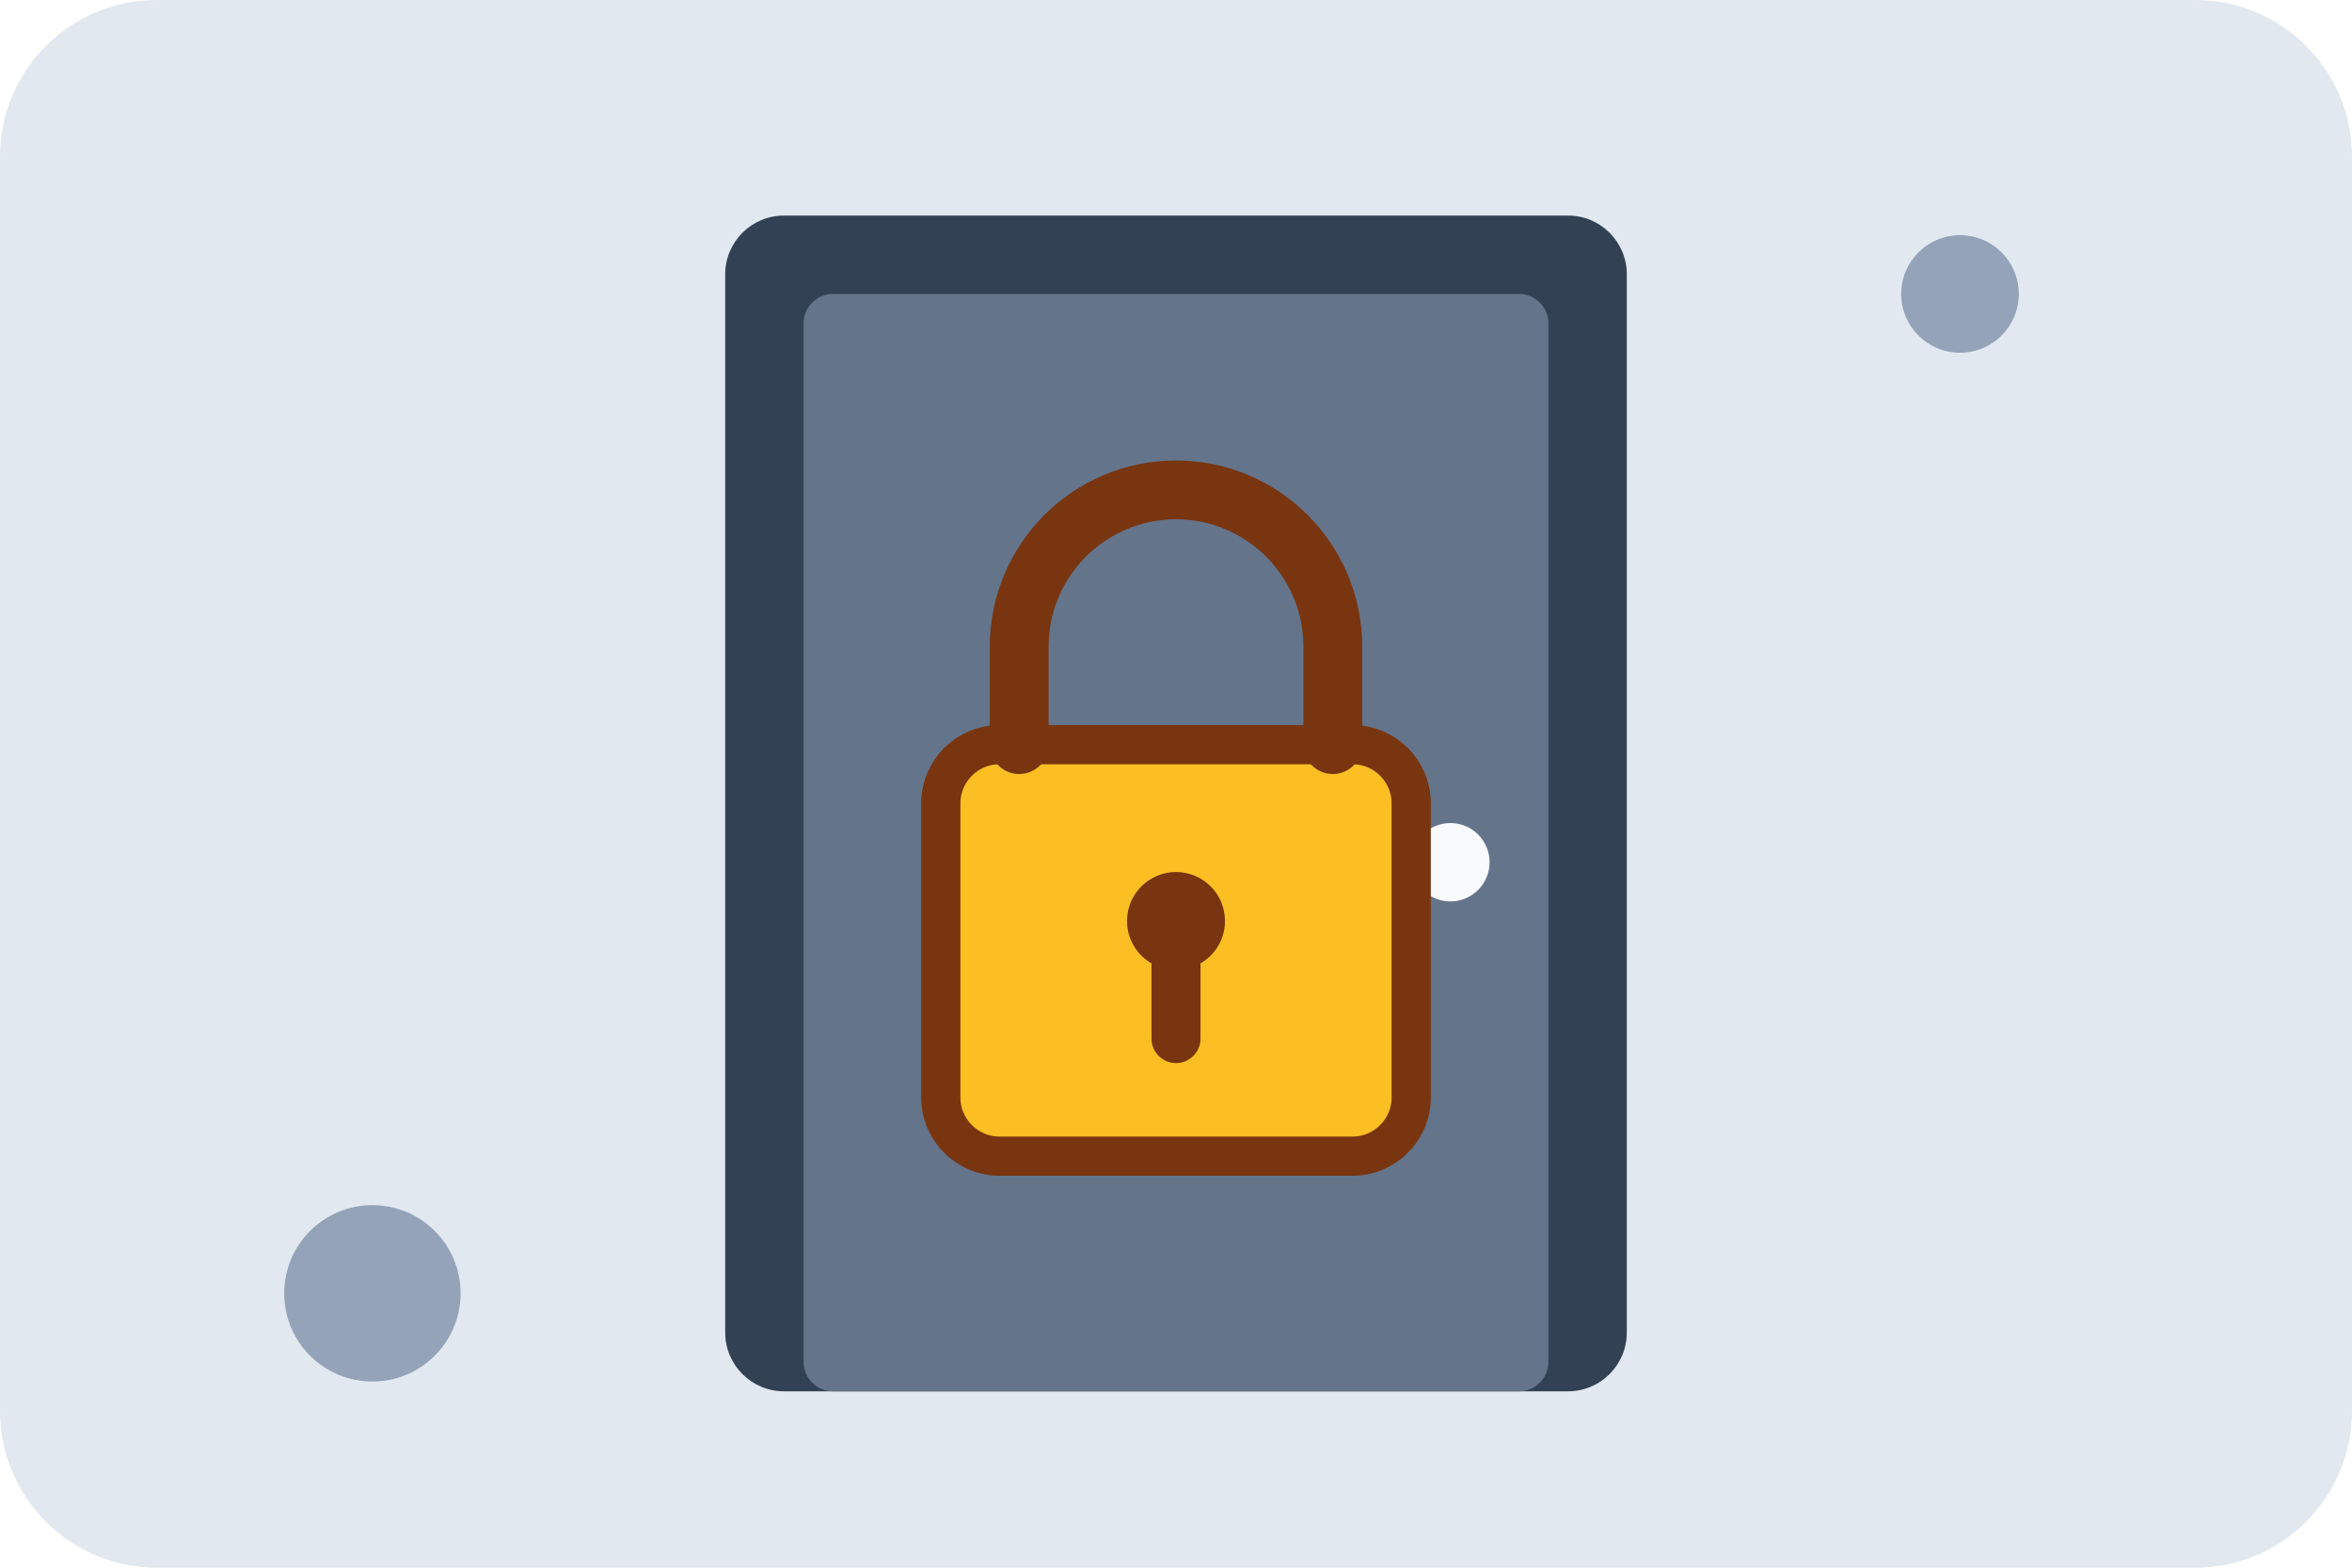
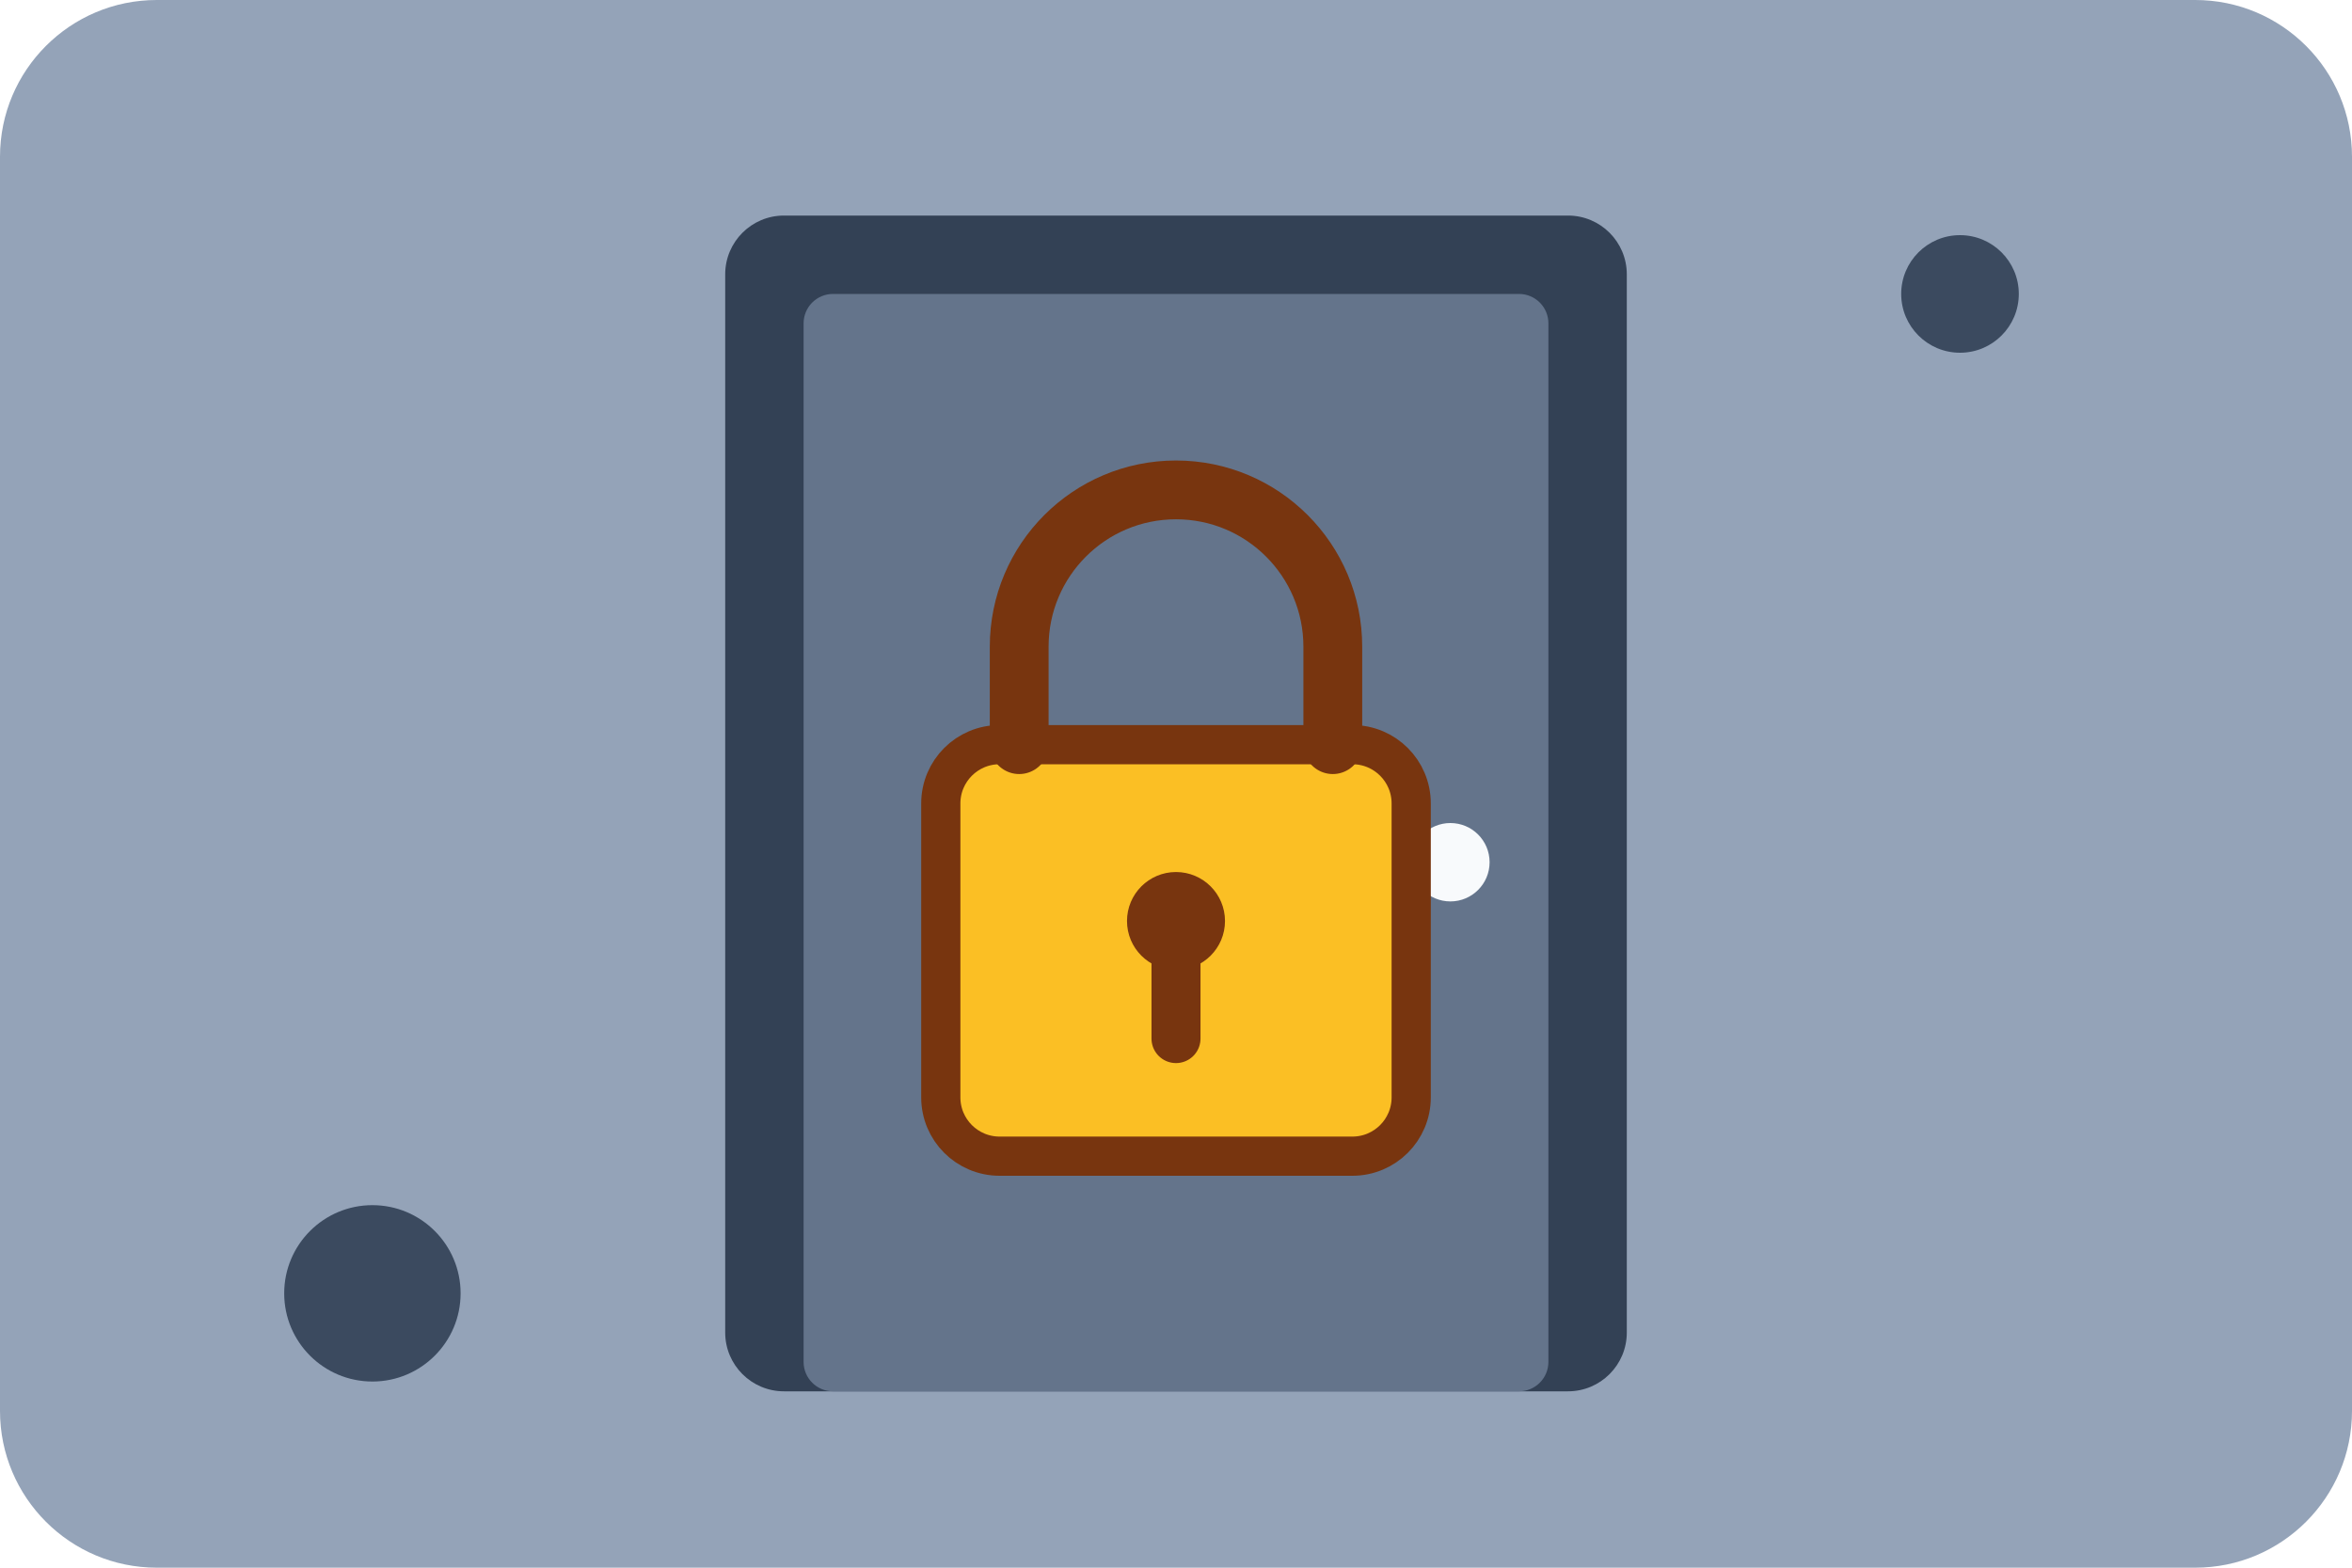
<svg xmlns="http://www.w3.org/2000/svg" viewBox="0 0 240 160" width="240" height="160" fill="none">
-   <rect width="240" height="160" rx="16" fill="#e2e8f0" />
-   <circle cx="200" cy="30" r="6" fill="#94a3b8" />
-   <circle cx="38" cy="132" r="9" fill="#94a3b8" />
+   <rect width="240" height="160" rx="16" fill="#94a3b8" />
+   <circle cx="200" cy="30" r="6" fill="#3b4a5f" />
+   <circle cx="38" cy="132" r="9" fill="#3b4a5f" />
  <rect x="74" y="22" width="92" height="120" rx="6" fill="#334155" />
  <rect x="82" y="30" width="76" height="112" rx="3" fill="#64748b" />
  <circle cx="148" cy="88" r="4" fill="#f8fafc" />
  <rect x="96" y="76" width="48" height="42" rx="6" fill="#fbbf24" stroke="#78350f" stroke-width="4" />
  <path d="M104 76V66a16 16 0 0 1 32 0v10" stroke="#78350f" stroke-width="6" stroke-linecap="round" />
  <circle cx="120" cy="94" r="5" fill="#78350f" />
  <path d="M120 96v10" stroke="#78350f" stroke-width="5" stroke-linecap="round" />
</svg>
